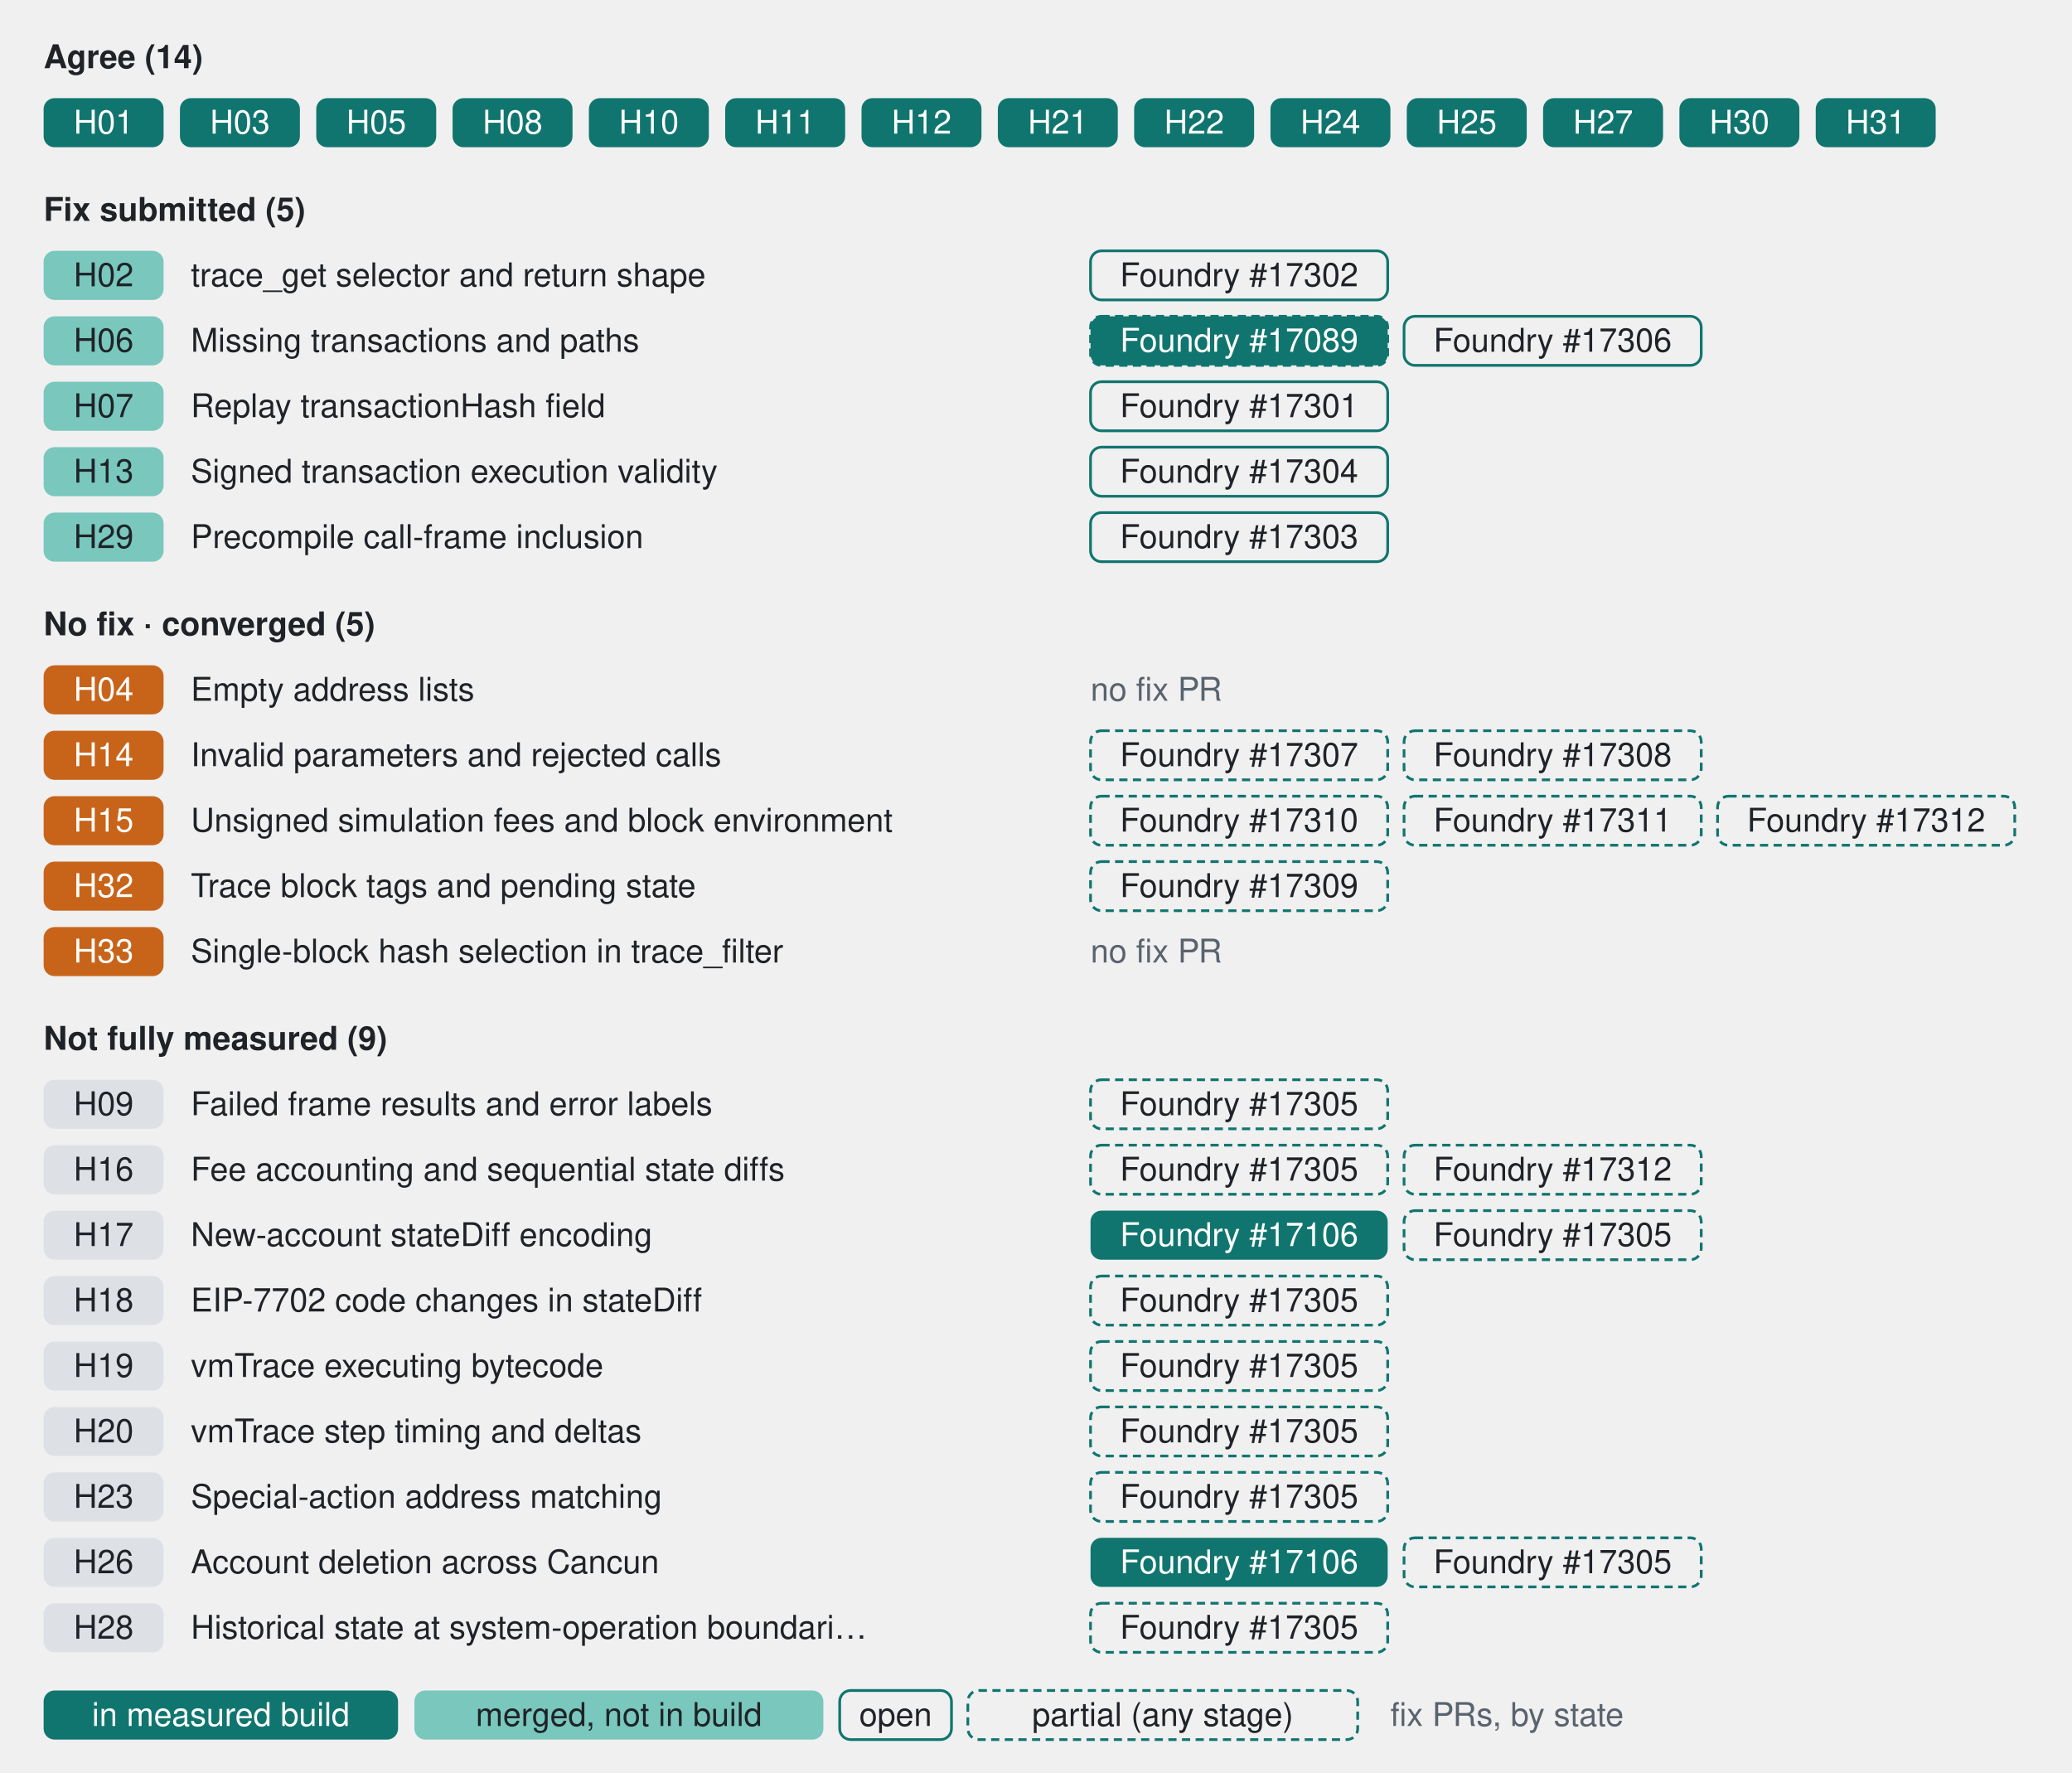
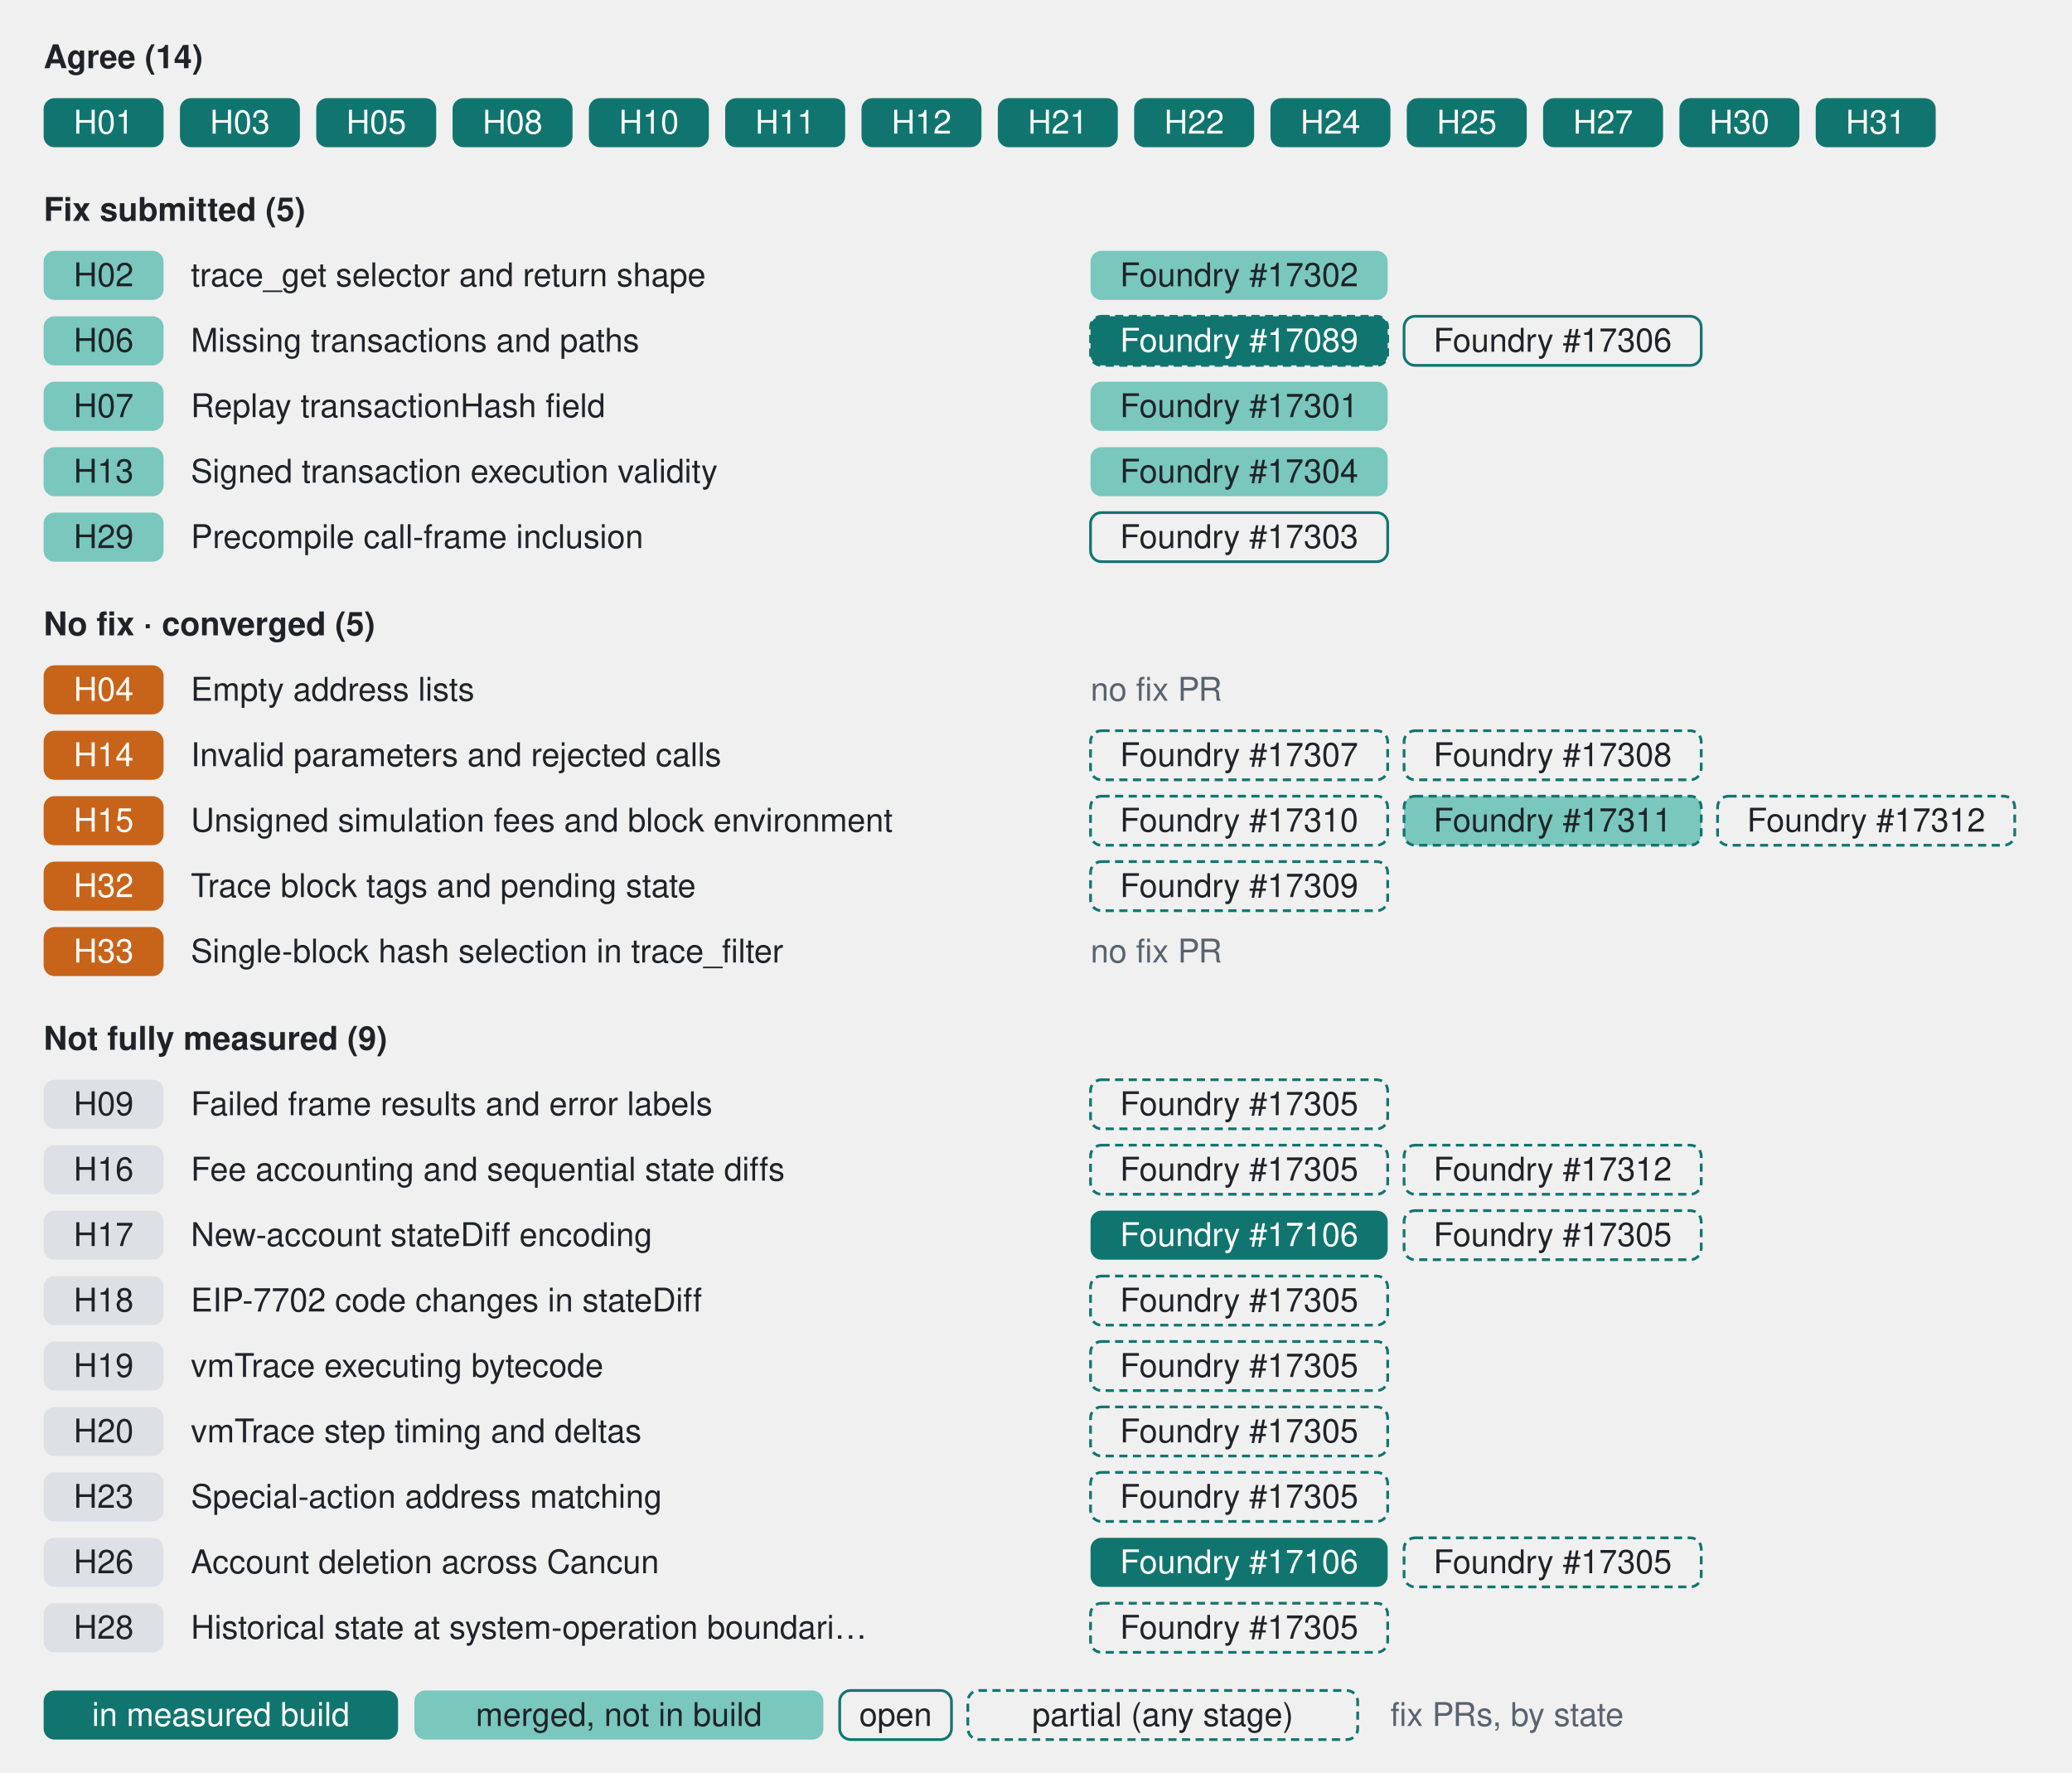
<svg xmlns="http://www.w3.org/2000/svg" width="760" height="650" viewBox="0 0 760 650" role="img" aria-labelledby="title">
  <style>text{font-family:-apple-system,BlinkMacSystemFont,"Segoe UI",Helvetica,Arial,sans-serif;font-size:12px}.head{font-weight:600}.partial{stroke-dasharray:3 2}.label{fill:#1f2328}.muted{fill:#59636e}.pr{fill:none;stroke:#11756f}.edge{stroke:#11756f}.b-agree{fill:#11756f}.n-agree{fill:#ffffff}.b-fix{fill:#79c7bd}.n-fix{fill:#1f2328}.b-converged{fill:#c8641a}.n-converged{fill:#ffffff}.b-review{fill:#f2b36b}.n-review{fill:#1f2328}.b-policy{fill:#8172c4}.n-policy{fill:#ffffff}.b-unmeasured{fill:#dde1e6}.n-unmeasured{fill:#1f2328}@media (prefers-color-scheme:dark){.label{fill:#e6edf3}.muted{fill:#9198a1}.pr{fill:none;stroke:#3aa59a}.edge{stroke:#3aa59a}.b-agree{fill:#3aa59a}.n-agree{fill:#0d1117}.b-fix{fill:#1a6b62}.n-fix{fill:#ffffff}.b-converged{fill:#e5843a}.n-converged{fill:#0d1117}.b-review{fill:#8f5420}.n-review{fill:#ffffff}.b-policy{fill:#9b8fe0}.n-policy{fill:#0d1117}.b-unmeasured{fill:#2d333b}.n-unmeasured{fill:#e6edf3}}</style>
  <text class="label head" x="16" y="25">Agree (14)</text>
  <rect class="b-agree" x="16" y="36" width="44" height="18" rx="4" />
  <text class="n-agree" x="38" y="49" text-anchor="middle">H01</text>
  <rect class="b-agree" x="66" y="36" width="44" height="18" rx="4" />
  <text class="n-agree" x="88" y="49" text-anchor="middle">H03</text>
  <rect class="b-agree" x="116" y="36" width="44" height="18" rx="4" />
  <text class="n-agree" x="138" y="49" text-anchor="middle">H05</text>
  <rect class="b-agree" x="166" y="36" width="44" height="18" rx="4" />
  <text class="n-agree" x="188" y="49" text-anchor="middle">H08</text>
  <rect class="b-agree" x="216" y="36" width="44" height="18" rx="4" />
  <text class="n-agree" x="238" y="49" text-anchor="middle">H10</text>
  <rect class="b-agree" x="266" y="36" width="44" height="18" rx="4" />
  <text class="n-agree" x="288" y="49" text-anchor="middle">H11</text>
  <rect class="b-agree" x="316" y="36" width="44" height="18" rx="4" />
  <text class="n-agree" x="338" y="49" text-anchor="middle">H12</text>
  <rect class="b-agree" x="366" y="36" width="44" height="18" rx="4" />
  <text class="n-agree" x="388" y="49" text-anchor="middle">H21</text>
  <rect class="b-agree" x="416" y="36" width="44" height="18" rx="4" />
  <text class="n-agree" x="438" y="49" text-anchor="middle">H22</text>
  <rect class="b-agree" x="466" y="36" width="44" height="18" rx="4" />
  <text class="n-agree" x="488" y="49" text-anchor="middle">H24</text>
  <rect class="b-agree" x="516" y="36" width="44" height="18" rx="4" />
  <text class="n-agree" x="538" y="49" text-anchor="middle">H25</text>
  <rect class="b-agree" x="566" y="36" width="44" height="18" rx="4" />
  <text class="n-agree" x="588" y="49" text-anchor="middle">H27</text>
  <rect class="b-agree" x="616" y="36" width="44" height="18" rx="4" />
  <text class="n-agree" x="638" y="49" text-anchor="middle">H30</text>
  <rect class="b-agree" x="666" y="36" width="44" height="18" rx="4" />
  <text class="n-agree" x="688" y="49" text-anchor="middle">H31</text>
  <text class="label head" x="16" y="81">Fix submitted (5)</text>
  <rect class="b-fix" x="16" y="92" width="44" height="18" rx="4" />
  <text class="n-fix" x="38" y="105" text-anchor="middle">H02</text>
  <text class="label" x="70" y="105">trace_get selector and return shape</text>
-   <rect class="pr" x="400" y="92" width="109" height="18" rx="4" />
-   <text class="label" x="454.5" y="105" text-anchor="middle">Foundry #17302</text>
+   <rect class="b-fix" x="400" y="92" width="109" height="18" rx="4" />
+   <text class="n-fix" x="454.5" y="105" text-anchor="middle">Foundry #17302</text>
  <rect class="b-fix" x="16" y="116" width="44" height="18" rx="4" />
  <text class="n-fix" x="38" y="129" text-anchor="middle">H06</text>
  <text class="label" x="70" y="129">Missing transactions and paths</text>
  <rect class="b-agree edge partial" x="400" y="116" width="109" height="18" rx="4" />
  <text class="n-agree" x="454.5" y="129" text-anchor="middle">Foundry #17089</text>
  <rect class="pr" x="515" y="116" width="109" height="18" rx="4" />
  <text class="label" x="569.5" y="129" text-anchor="middle">Foundry #17306</text>
  <rect class="b-fix" x="16" y="140" width="44" height="18" rx="4" />
  <text class="n-fix" x="38" y="153" text-anchor="middle">H07</text>
  <text class="label" x="70" y="153">Replay transactionHash field</text>
-   <rect class="pr" x="400" y="140" width="109" height="18" rx="4" />
-   <text class="label" x="454.5" y="153" text-anchor="middle">Foundry #17301</text>
+   <rect class="b-fix" x="400" y="140" width="109" height="18" rx="4" />
+   <text class="n-fix" x="454.5" y="153" text-anchor="middle">Foundry #17301</text>
  <rect class="b-fix" x="16" y="164" width="44" height="18" rx="4" />
  <text class="n-fix" x="38" y="177" text-anchor="middle">H13</text>
  <text class="label" x="70" y="177">Signed transaction execution validity</text>
-   <rect class="pr" x="400" y="164" width="109" height="18" rx="4" />
-   <text class="label" x="454.5" y="177" text-anchor="middle">Foundry #17304</text>
+   <rect class="b-fix" x="400" y="164" width="109" height="18" rx="4" />
+   <text class="n-fix" x="454.5" y="177" text-anchor="middle">Foundry #17304</text>
  <rect class="b-fix" x="16" y="188" width="44" height="18" rx="4" />
  <text class="n-fix" x="38" y="201" text-anchor="middle">H29</text>
  <text class="label" x="70" y="201">Precompile call-frame inclusion</text>
  <rect class="pr" x="400" y="188" width="109" height="18" rx="4" />
  <text class="label" x="454.5" y="201" text-anchor="middle">Foundry #17303</text>
  <text class="label head" x="16" y="233">No fix · converged (5)</text>
  <rect class="b-converged" x="16" y="244" width="44" height="18" rx="4" />
  <text class="n-converged" x="38" y="257" text-anchor="middle">H04</text>
  <text class="label" x="70" y="257">Empty address lists</text>
  <text class="muted" x="400" y="257">no fix PR</text>
  <rect class="b-converged" x="16" y="268" width="44" height="18" rx="4" />
  <text class="n-converged" x="38" y="281" text-anchor="middle">H14</text>
  <text class="label" x="70" y="281">Invalid parameters and rejected calls</text>
  <rect class="pr edge partial" x="400" y="268" width="109" height="18" rx="4" />
  <text class="label" x="454.5" y="281" text-anchor="middle">Foundry #17307</text>
  <rect class="pr edge partial" x="515" y="268" width="109" height="18" rx="4" />
  <text class="label" x="569.5" y="281" text-anchor="middle">Foundry #17308</text>
  <rect class="b-converged" x="16" y="292" width="44" height="18" rx="4" />
  <text class="n-converged" x="38" y="305" text-anchor="middle">H15</text>
  <text class="label" x="70" y="305">Unsigned simulation fees and block environment</text>
  <rect class="pr edge partial" x="400" y="292" width="109" height="18" rx="4" />
  <text class="label" x="454.5" y="305" text-anchor="middle">Foundry #17310</text>
-   <rect class="pr edge partial" x="515" y="292" width="109" height="18" rx="4" />
-   <text class="label" x="569.5" y="305" text-anchor="middle">Foundry #17311</text>
+   <rect class="b-fix edge partial" x="515" y="292" width="109" height="18" rx="4" />
+   <text class="n-fix" x="569.5" y="305" text-anchor="middle">Foundry #17311</text>
  <rect class="pr edge partial" x="630" y="292" width="109" height="18" rx="4" />
  <text class="label" x="684.5" y="305" text-anchor="middle">Foundry #17312</text>
  <rect class="b-converged" x="16" y="316" width="44" height="18" rx="4" />
  <text class="n-converged" x="38" y="329" text-anchor="middle">H32</text>
  <text class="label" x="70" y="329">Trace block tags and pending state</text>
  <rect class="pr edge partial" x="400" y="316" width="109" height="18" rx="4" />
  <text class="label" x="454.5" y="329" text-anchor="middle">Foundry #17309</text>
  <rect class="b-converged" x="16" y="340" width="44" height="18" rx="4" />
  <text class="n-converged" x="38" y="353" text-anchor="middle">H33</text>
  <text class="label" x="70" y="353">Single-block hash selection in trace_filter</text>
  <text class="muted" x="400" y="353">no fix PR</text>
  <text class="label head" x="16" y="385">Not fully measured (9)</text>
  <rect class="b-unmeasured" x="16" y="396" width="44" height="18" rx="4" />
  <text class="n-unmeasured" x="38" y="409" text-anchor="middle">H09</text>
  <text class="label" x="70" y="409">Failed frame results and error labels</text>
  <rect class="pr edge partial" x="400" y="396" width="109" height="18" rx="4" />
  <text class="label" x="454.5" y="409" text-anchor="middle">Foundry #17305</text>
  <rect class="b-unmeasured" x="16" y="420" width="44" height="18" rx="4" />
  <text class="n-unmeasured" x="38" y="433" text-anchor="middle">H16</text>
  <text class="label" x="70" y="433">Fee accounting and sequential state diffs</text>
  <rect class="pr edge partial" x="400" y="420" width="109" height="18" rx="4" />
  <text class="label" x="454.5" y="433" text-anchor="middle">Foundry #17305</text>
  <rect class="pr edge partial" x="515" y="420" width="109" height="18" rx="4" />
  <text class="label" x="569.5" y="433" text-anchor="middle">Foundry #17312</text>
  <rect class="b-unmeasured" x="16" y="444" width="44" height="18" rx="4" />
  <text class="n-unmeasured" x="38" y="457" text-anchor="middle">H17</text>
  <text class="label" x="70" y="457">New-account stateDiff encoding</text>
  <rect class="b-agree" x="400" y="444" width="109" height="18" rx="4" />
  <text class="n-agree" x="454.5" y="457" text-anchor="middle">Foundry #17106</text>
  <rect class="pr edge partial" x="515" y="444" width="109" height="18" rx="4" />
  <text class="label" x="569.5" y="457" text-anchor="middle">Foundry #17305</text>
  <rect class="b-unmeasured" x="16" y="468" width="44" height="18" rx="4" />
  <text class="n-unmeasured" x="38" y="481" text-anchor="middle">H18</text>
  <text class="label" x="70" y="481">EIP-7702 code changes in stateDiff</text>
  <rect class="pr edge partial" x="400" y="468" width="109" height="18" rx="4" />
  <text class="label" x="454.5" y="481" text-anchor="middle">Foundry #17305</text>
  <rect class="b-unmeasured" x="16" y="492" width="44" height="18" rx="4" />
  <text class="n-unmeasured" x="38" y="505" text-anchor="middle">H19</text>
  <text class="label" x="70" y="505">vmTrace executing bytecode</text>
  <rect class="pr edge partial" x="400" y="492" width="109" height="18" rx="4" />
  <text class="label" x="454.5" y="505" text-anchor="middle">Foundry #17305</text>
  <rect class="b-unmeasured" x="16" y="516" width="44" height="18" rx="4" />
  <text class="n-unmeasured" x="38" y="529" text-anchor="middle">H20</text>
  <text class="label" x="70" y="529">vmTrace step timing and deltas</text>
  <rect class="pr edge partial" x="400" y="516" width="109" height="18" rx="4" />
  <text class="label" x="454.5" y="529" text-anchor="middle">Foundry #17305</text>
  <rect class="b-unmeasured" x="16" y="540" width="44" height="18" rx="4" />
  <text class="n-unmeasured" x="38" y="553" text-anchor="middle">H23</text>
  <text class="label" x="70" y="553">Special-action address matching</text>
  <rect class="pr edge partial" x="400" y="540" width="109" height="18" rx="4" />
  <text class="label" x="454.5" y="553" text-anchor="middle">Foundry #17305</text>
  <rect class="b-unmeasured" x="16" y="564" width="44" height="18" rx="4" />
  <text class="n-unmeasured" x="38" y="577" text-anchor="middle">H26</text>
  <text class="label" x="70" y="577">Account deletion across Cancun</text>
  <rect class="b-agree" x="400" y="564" width="109" height="18" rx="4" />
  <text class="n-agree" x="454.5" y="577" text-anchor="middle">Foundry #17106</text>
  <rect class="pr edge partial" x="515" y="564" width="109" height="18" rx="4" />
  <text class="label" x="569.5" y="577" text-anchor="middle">Foundry #17305</text>
  <rect class="b-unmeasured" x="16" y="588" width="44" height="18" rx="4" />
  <text class="n-unmeasured" x="38" y="601" text-anchor="middle">H28</text>
  <text class="label" x="70" y="601">Historical state at system-operation boundari…</text>
  <rect class="pr edge partial" x="400" y="588" width="109" height="18" rx="4" />
  <text class="label" x="454.5" y="601" text-anchor="middle">Foundry #17305</text>
  <rect class="b-agree" x="16" y="620" width="130" height="18" rx="4" />
  <text class="n-agree" x="81" y="633" text-anchor="middle">in measured build</text>
  <rect class="b-fix" x="152" y="620" width="150" height="18" rx="4" />
  <text class="n-fix" x="227" y="633" text-anchor="middle">merged, not in build</text>
  <rect class="pr" x="308" y="620" width="41" height="18" rx="4" />
  <text class="label" x="328.5" y="633" text-anchor="middle">open</text>
  <rect class="pr partial" x="355" y="620" width="143" height="18" rx="4" />
  <text class="label" x="426.5" y="633" text-anchor="middle">partial (any stage)</text>
  <text class="muted" x="510" y="633">fix PRs, by state</text>
</svg>
